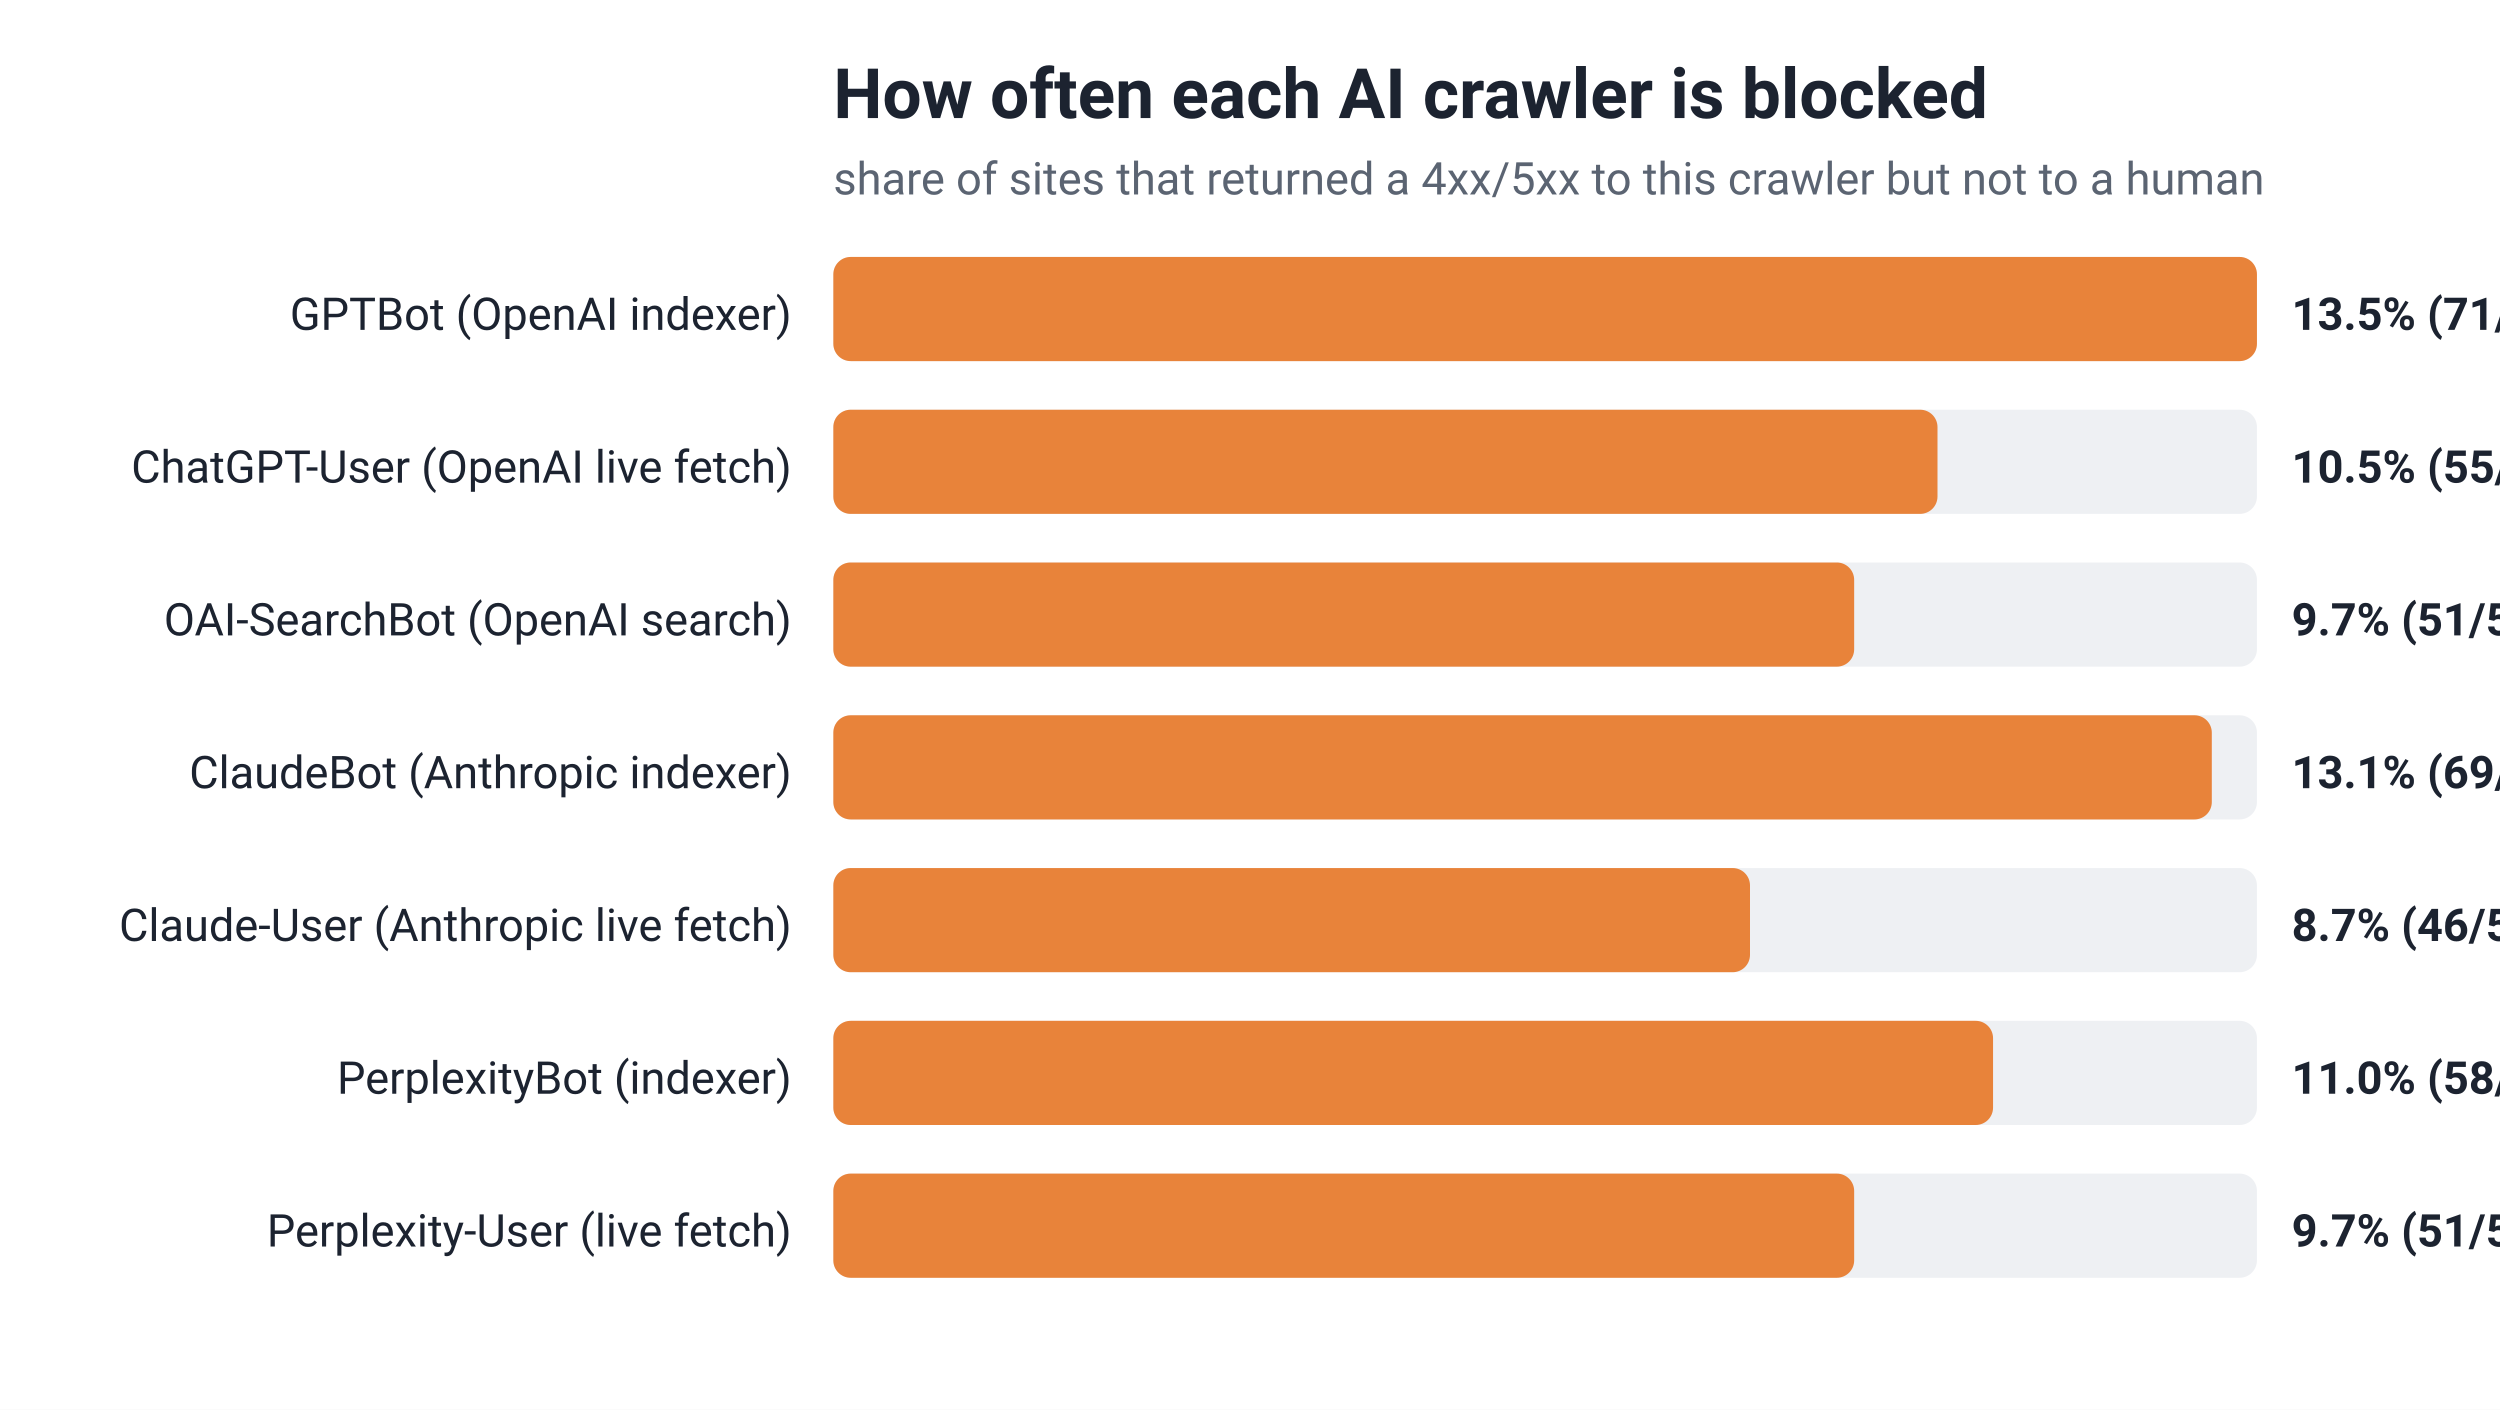
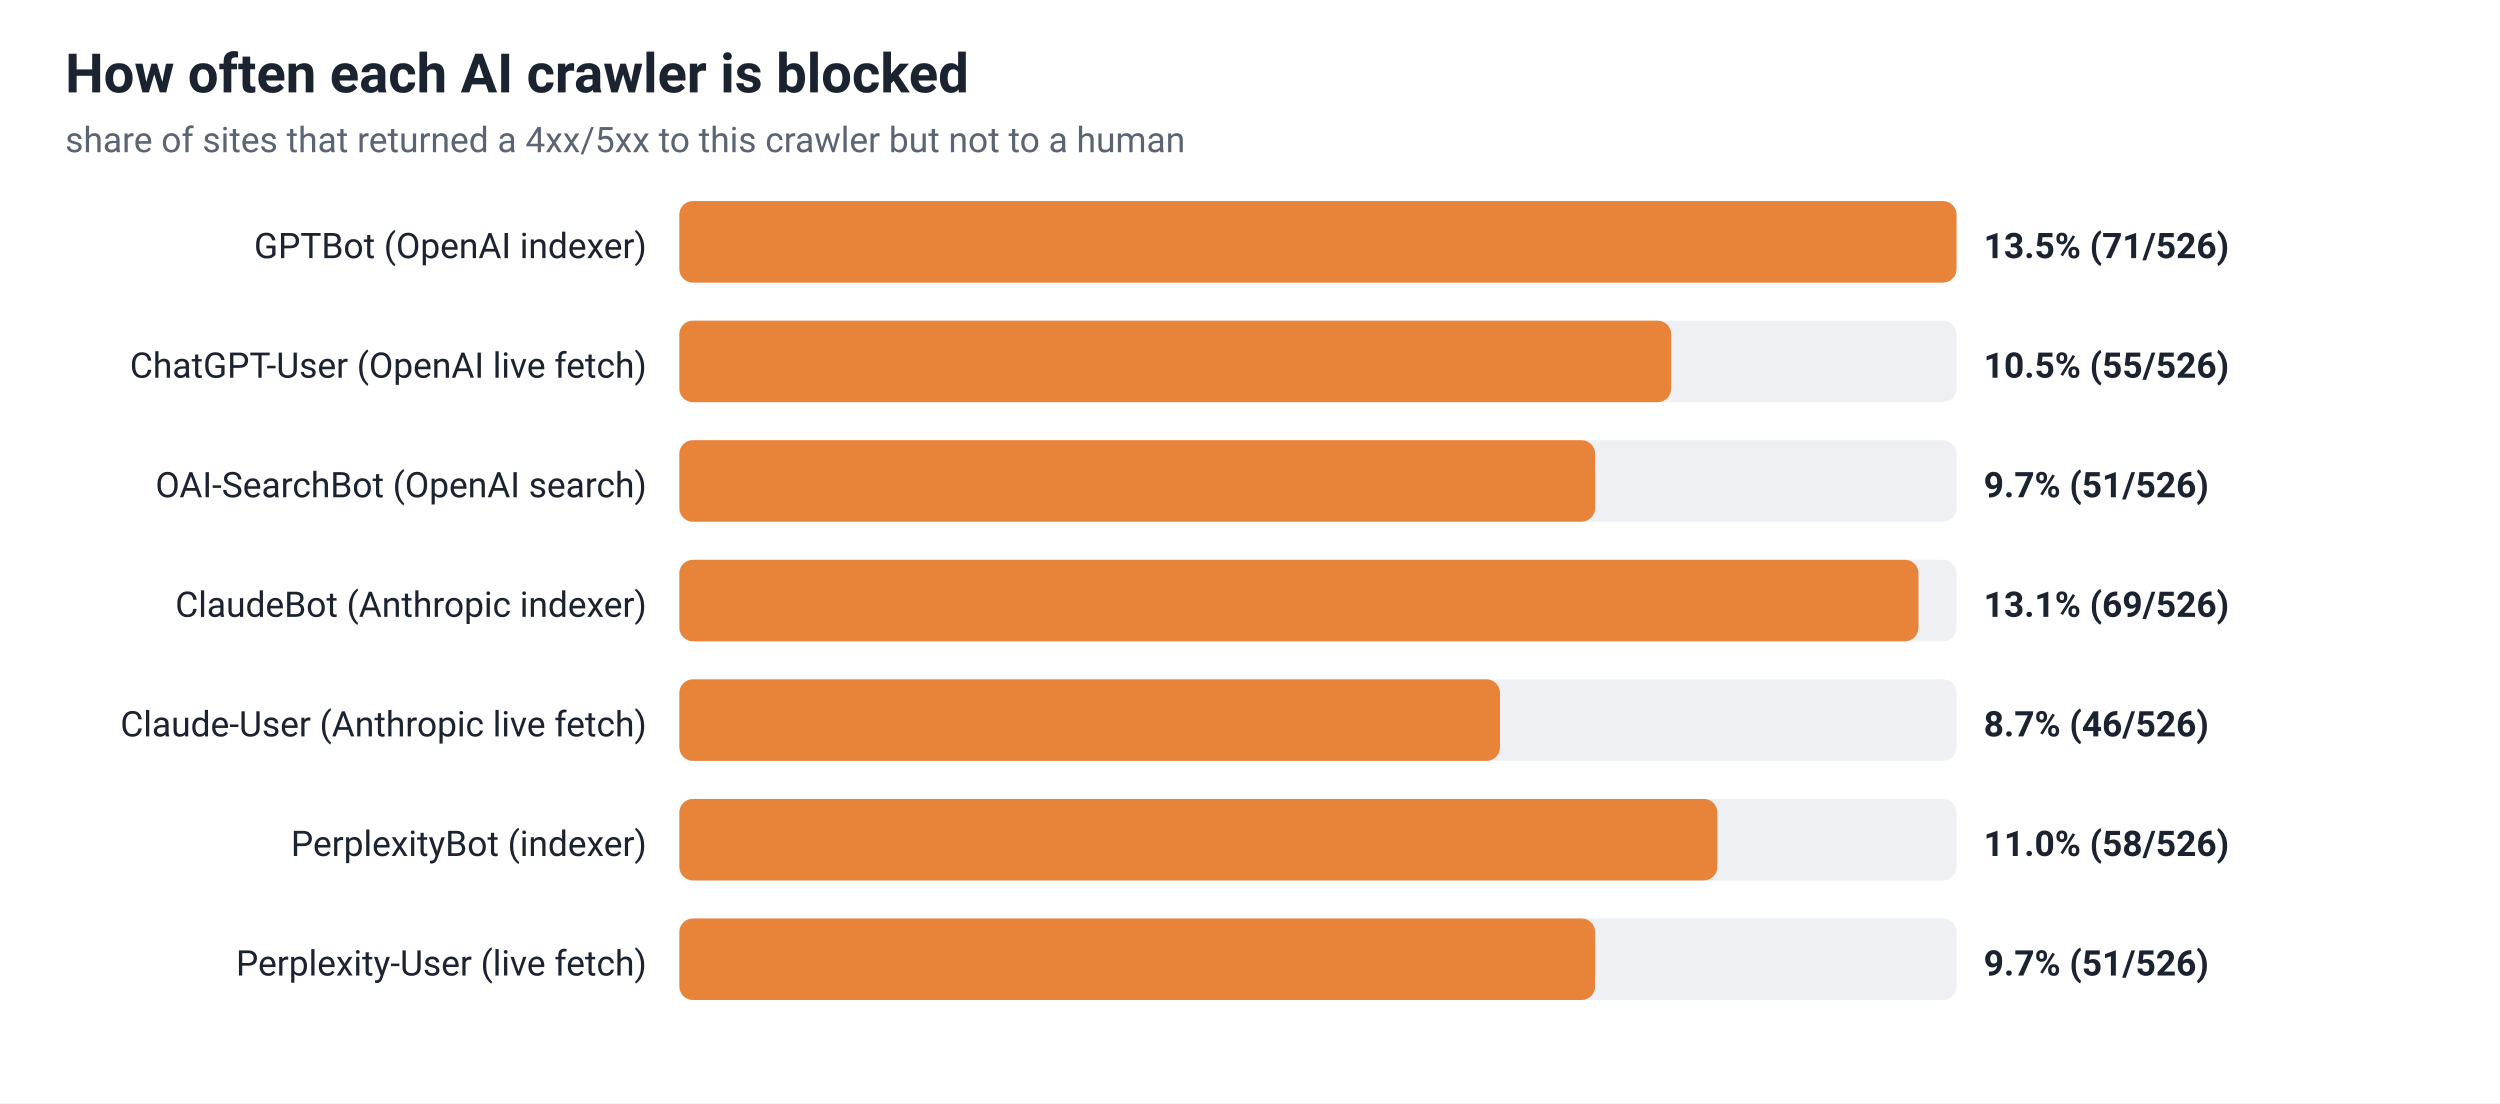
- <svg xmlns="http://www.w3.org/2000/svg" width="720" height="406" viewBox="0 0 720 406" font-family="-apple-system,Segoe UI,Roboto,sans-serif">
-   <rect width="720" height="406" fill="white" />
-   <text x="240" y="34" font-size="20" font-weight="700" fill="#1c2330">How often each AI crawler is blocked</text>
-   <text x="240" y="56" font-size="13" fill="#5b6472">share of sites that returned a 4xx/5xx to this crawler but not to a human</text>
-   <text x="228" y="95" text-anchor="end" font-size="13" fill="#1c2330">GPTBot (OpenAI indexer)</text>
-   <rect x="240" y="74" width="410" height="30" rx="5" fill="#eef0f3" />
-   <rect x="240" y="74" width="410" height="30" rx="5" fill="#e8833a" />
-   <text x="660" y="95" font-size="13" font-weight="600" fill="#1c2330">13.5%  (71/526)</text>
-   <text x="228" y="139" text-anchor="end" font-size="13" fill="#1c2330">ChatGPT-User (OpenAI live fetch)</text>
-   <rect x="240" y="118" width="410" height="30" rx="5" fill="#eef0f3" />
-   <rect x="240" y="118" width="318" height="30" rx="5" fill="#e8833a" />
-   <text x="660" y="139" font-size="13" font-weight="600" fill="#1c2330">10.5%  (55/526)</text>
-   <text x="228" y="183" text-anchor="end" font-size="13" fill="#1c2330">OAI-SearchBot (OpenAI search)</text>
-   <rect x="240" y="162" width="410" height="30" rx="5" fill="#eef0f3" />
-   <rect x="240" y="162" width="294" height="30" rx="5" fill="#e8833a" />
-   <text x="660" y="183" font-size="13" font-weight="600" fill="#1c2330">9.7%  (51/526)</text>
-   <text x="228" y="227" text-anchor="end" font-size="13" fill="#1c2330">ClaudeBot (Anthropic indexer)</text>
-   <rect x="240" y="206" width="410" height="30" rx="5" fill="#eef0f3" />
-   <rect x="240" y="206" width="397" height="30" rx="5" fill="#e8833a" />
-   <text x="660" y="227" font-size="13" font-weight="600" fill="#1c2330">13.1%  (69/526)</text>
-   <text x="228" y="271" text-anchor="end" font-size="13" fill="#1c2330">Claude-User (Anthropic live fetch)</text>
-   <rect x="240" y="250" width="410" height="30" rx="5" fill="#eef0f3" />
-   <rect x="240" y="250" width="264" height="30" rx="5" fill="#e8833a" />
-   <text x="660" y="271" font-size="13" font-weight="600" fill="#1c2330">8.7%  (46/526)</text>
-   <text x="228" y="315" text-anchor="end" font-size="13" fill="#1c2330">PerplexityBot (indexer)</text>
-   <rect x="240" y="294" width="410" height="30" rx="5" fill="#eef0f3" />
-   <rect x="240" y="294" width="334" height="30" rx="5" fill="#e8833a" />
-   <text x="660" y="315" font-size="13" font-weight="600" fill="#1c2330">11.0%  (58/526)</text>
-   <text x="228" y="359" text-anchor="end" font-size="13" fill="#1c2330">Perplexity-User (live fetch)</text>
-   <rect x="240" y="338" width="410" height="30" rx="5" fill="#eef0f3" />
-   <rect x="240" y="338" width="294" height="30" rx="5" fill="#e8833a" />
-   <text x="660" y="359" font-size="13" font-weight="600" fill="#1c2330">9.7%  (51/526)</text>
+ <svg xmlns="http://www.w3.org/2000/svg" width="920" height="406" viewBox="0 0 920 406" font-family="-apple-system,Segoe UI,Roboto,sans-serif">
+   <rect width="920" height="406" fill="white" />
+   <text x="24" y="34" font-size="20" font-weight="700" fill="#1c2330">How often each AI crawler is blocked</text>
+   <text x="24" y="56" font-size="13" fill="#5b6472">share of sites that returned a 4xx/5xx to this crawler but not to a human</text>
+   <text x="238" y="95" text-anchor="end" font-size="13" fill="#1c2330">GPTBot (OpenAI indexer)</text>
+   <rect x="250" y="74" width="470" height="30" rx="5" fill="#eef0f3" />
+   <rect x="250" y="74" width="470" height="30" rx="5" fill="#e8833a" />
+   <text x="730" y="95" font-size="13" font-weight="600" fill="#1c2330">13.5%  (71/526)</text>
+   <text x="238" y="139" text-anchor="end" font-size="13" fill="#1c2330">ChatGPT-User (OpenAI live fetch)</text>
+   <rect x="250" y="118" width="470" height="30" rx="5" fill="#eef0f3" />
+   <rect x="250" y="118" width="365" height="30" rx="5" fill="#e8833a" />
+   <text x="730" y="139" font-size="13" font-weight="600" fill="#1c2330">10.5%  (55/526)</text>
+   <text x="238" y="183" text-anchor="end" font-size="13" fill="#1c2330">OAI-SearchBot (OpenAI search)</text>
+   <rect x="250" y="162" width="470" height="30" rx="5" fill="#eef0f3" />
+   <rect x="250" y="162" width="337" height="30" rx="5" fill="#e8833a" />
+   <text x="730" y="183" font-size="13" font-weight="600" fill="#1c2330">9.7%  (51/526)</text>
+   <text x="238" y="227" text-anchor="end" font-size="13" fill="#1c2330">ClaudeBot (Anthropic indexer)</text>
+   <rect x="250" y="206" width="470" height="30" rx="5" fill="#eef0f3" />
+   <rect x="250" y="206" width="456" height="30" rx="5" fill="#e8833a" />
+   <text x="730" y="227" font-size="13" font-weight="600" fill="#1c2330">13.1%  (69/526)</text>
+   <text x="238" y="271" text-anchor="end" font-size="13" fill="#1c2330">Claude-User (Anthropic live fetch)</text>
+   <rect x="250" y="250" width="470" height="30" rx="5" fill="#eef0f3" />
+   <rect x="250" y="250" width="302" height="30" rx="5" fill="#e8833a" />
+   <text x="730" y="271" font-size="13" font-weight="600" fill="#1c2330">8.7%  (46/526)</text>
+   <text x="238" y="315" text-anchor="end" font-size="13" fill="#1c2330">PerplexityBot (indexer)</text>
+   <rect x="250" y="294" width="470" height="30" rx="5" fill="#eef0f3" />
+   <rect x="250" y="294" width="382" height="30" rx="5" fill="#e8833a" />
+   <text x="730" y="315" font-size="13" font-weight="600" fill="#1c2330">11.0%  (58/526)</text>
+   <text x="238" y="359" text-anchor="end" font-size="13" fill="#1c2330">Perplexity-User (live fetch)</text>
+   <rect x="250" y="338" width="470" height="30" rx="5" fill="#eef0f3" />
+   <rect x="250" y="338" width="337" height="30" rx="5" fill="#e8833a" />
+   <text x="730" y="359" font-size="13" font-weight="600" fill="#1c2330">9.7%  (51/526)</text>
</svg>
